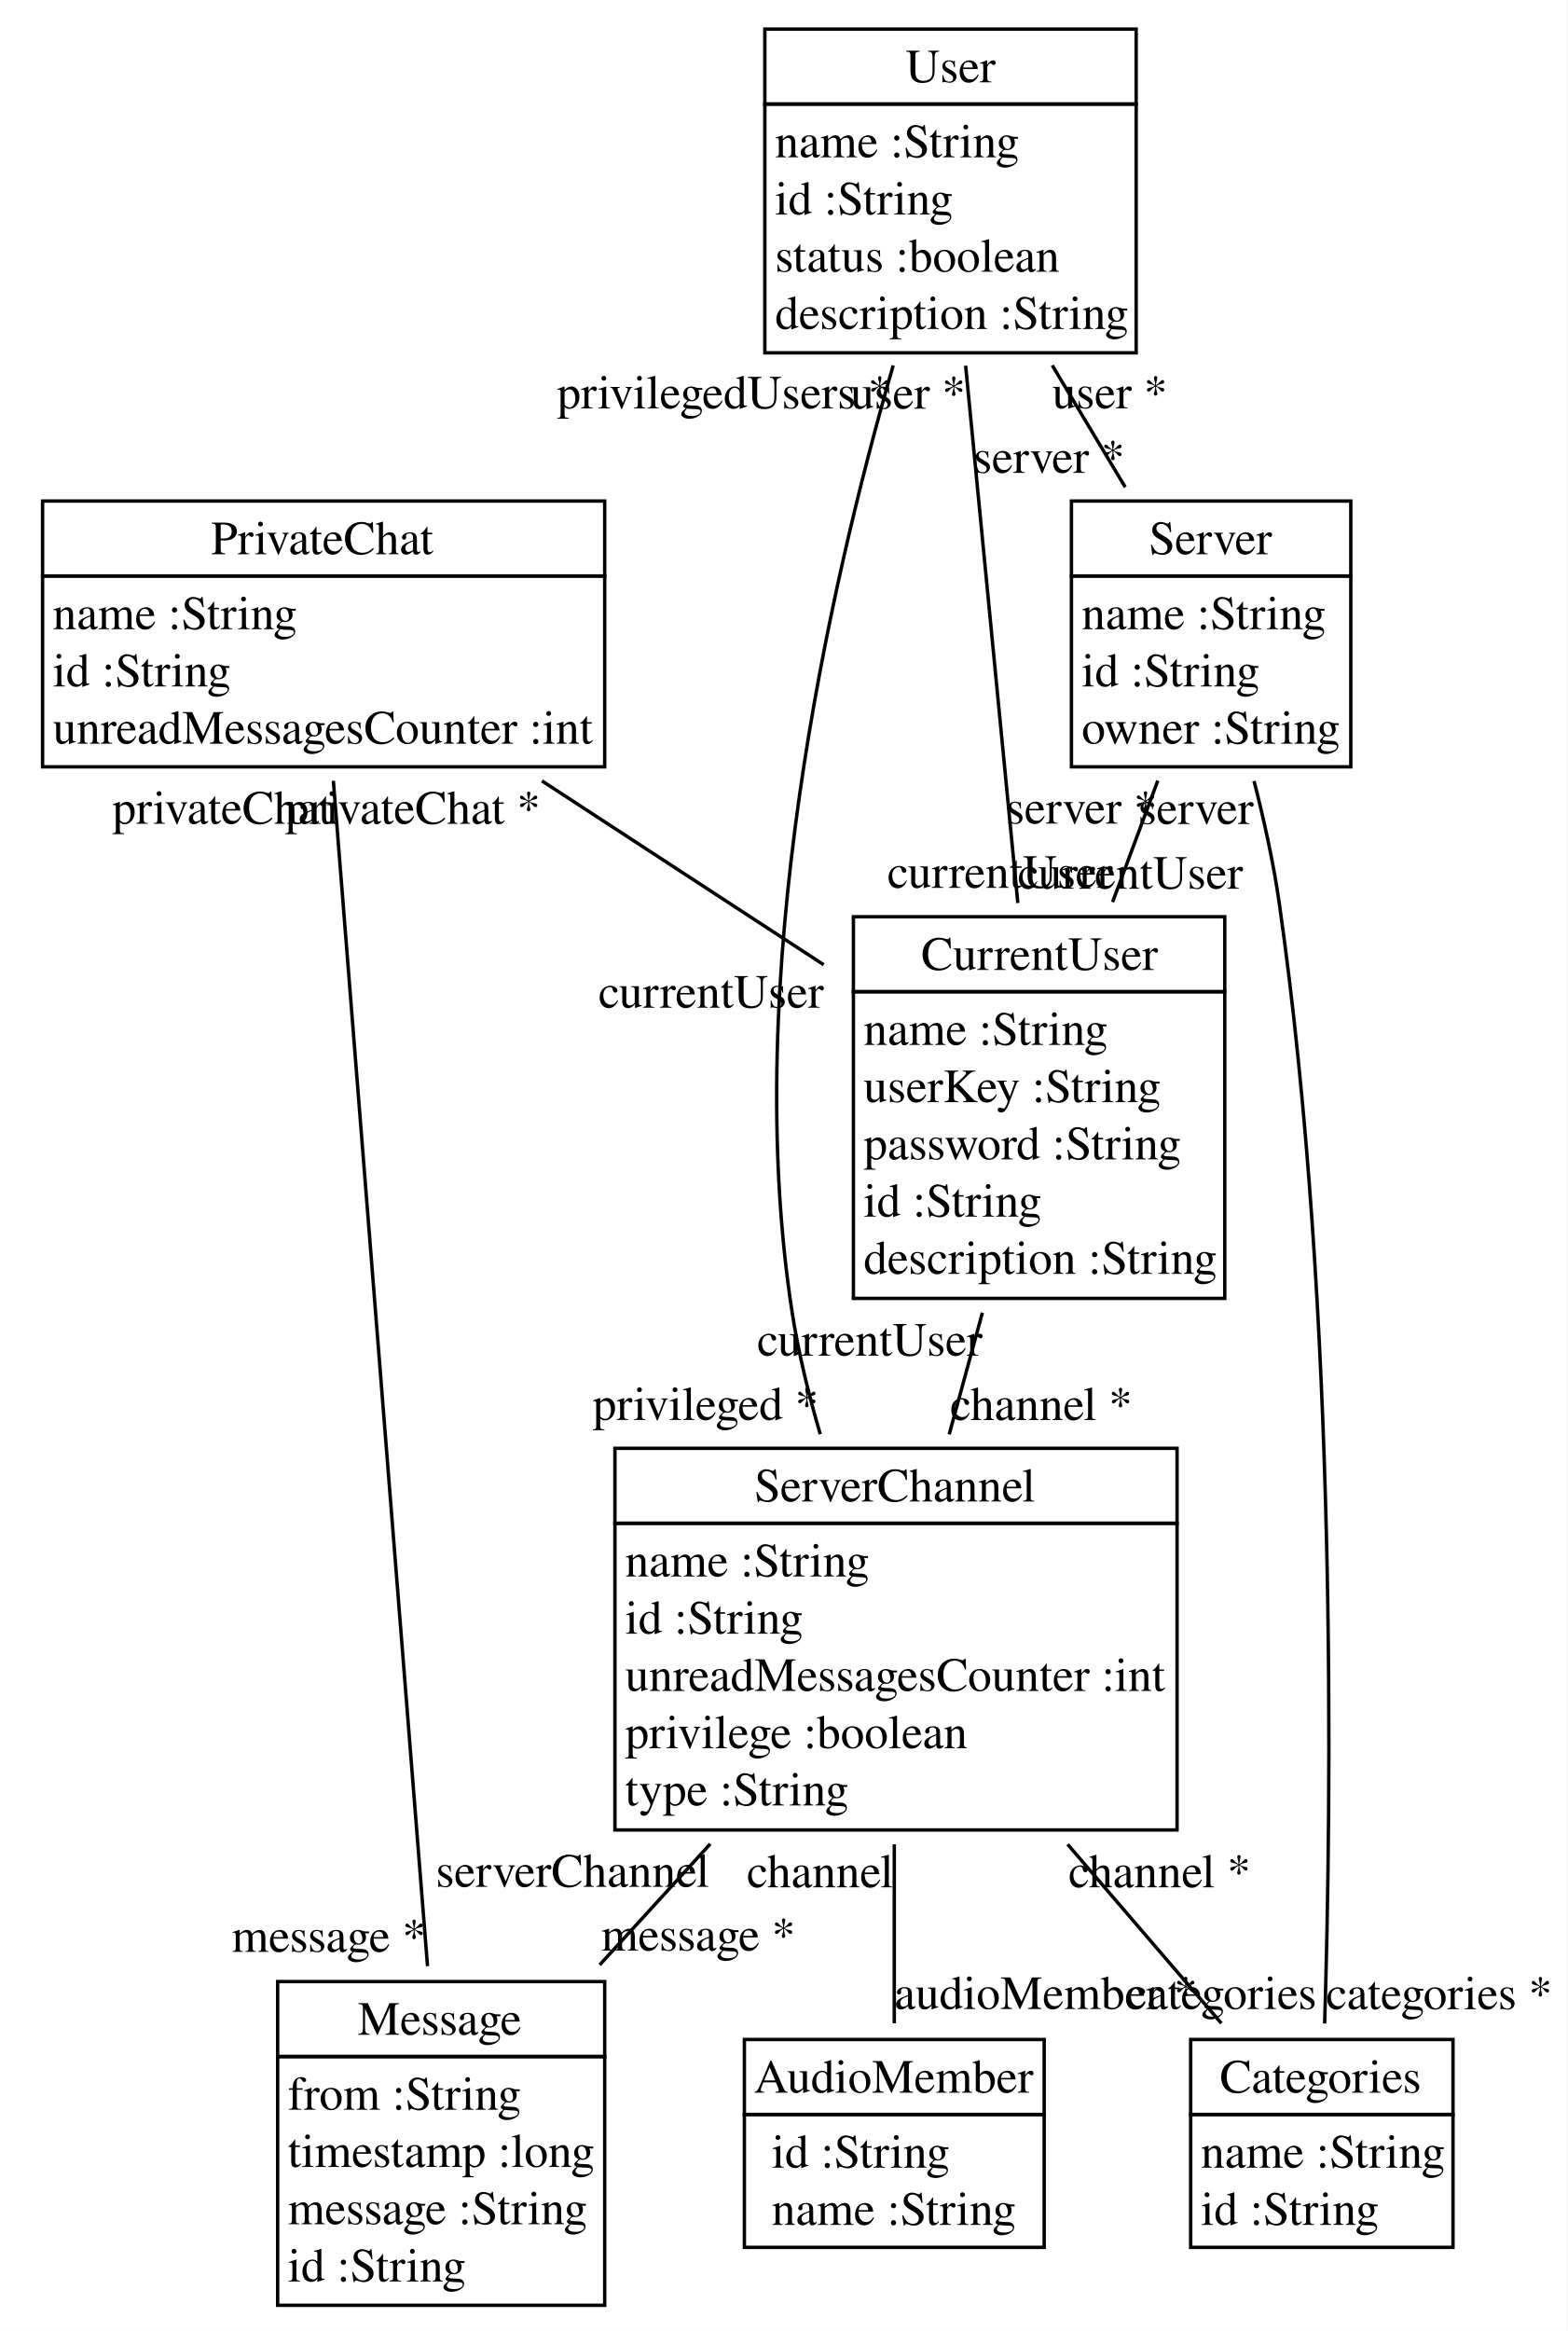
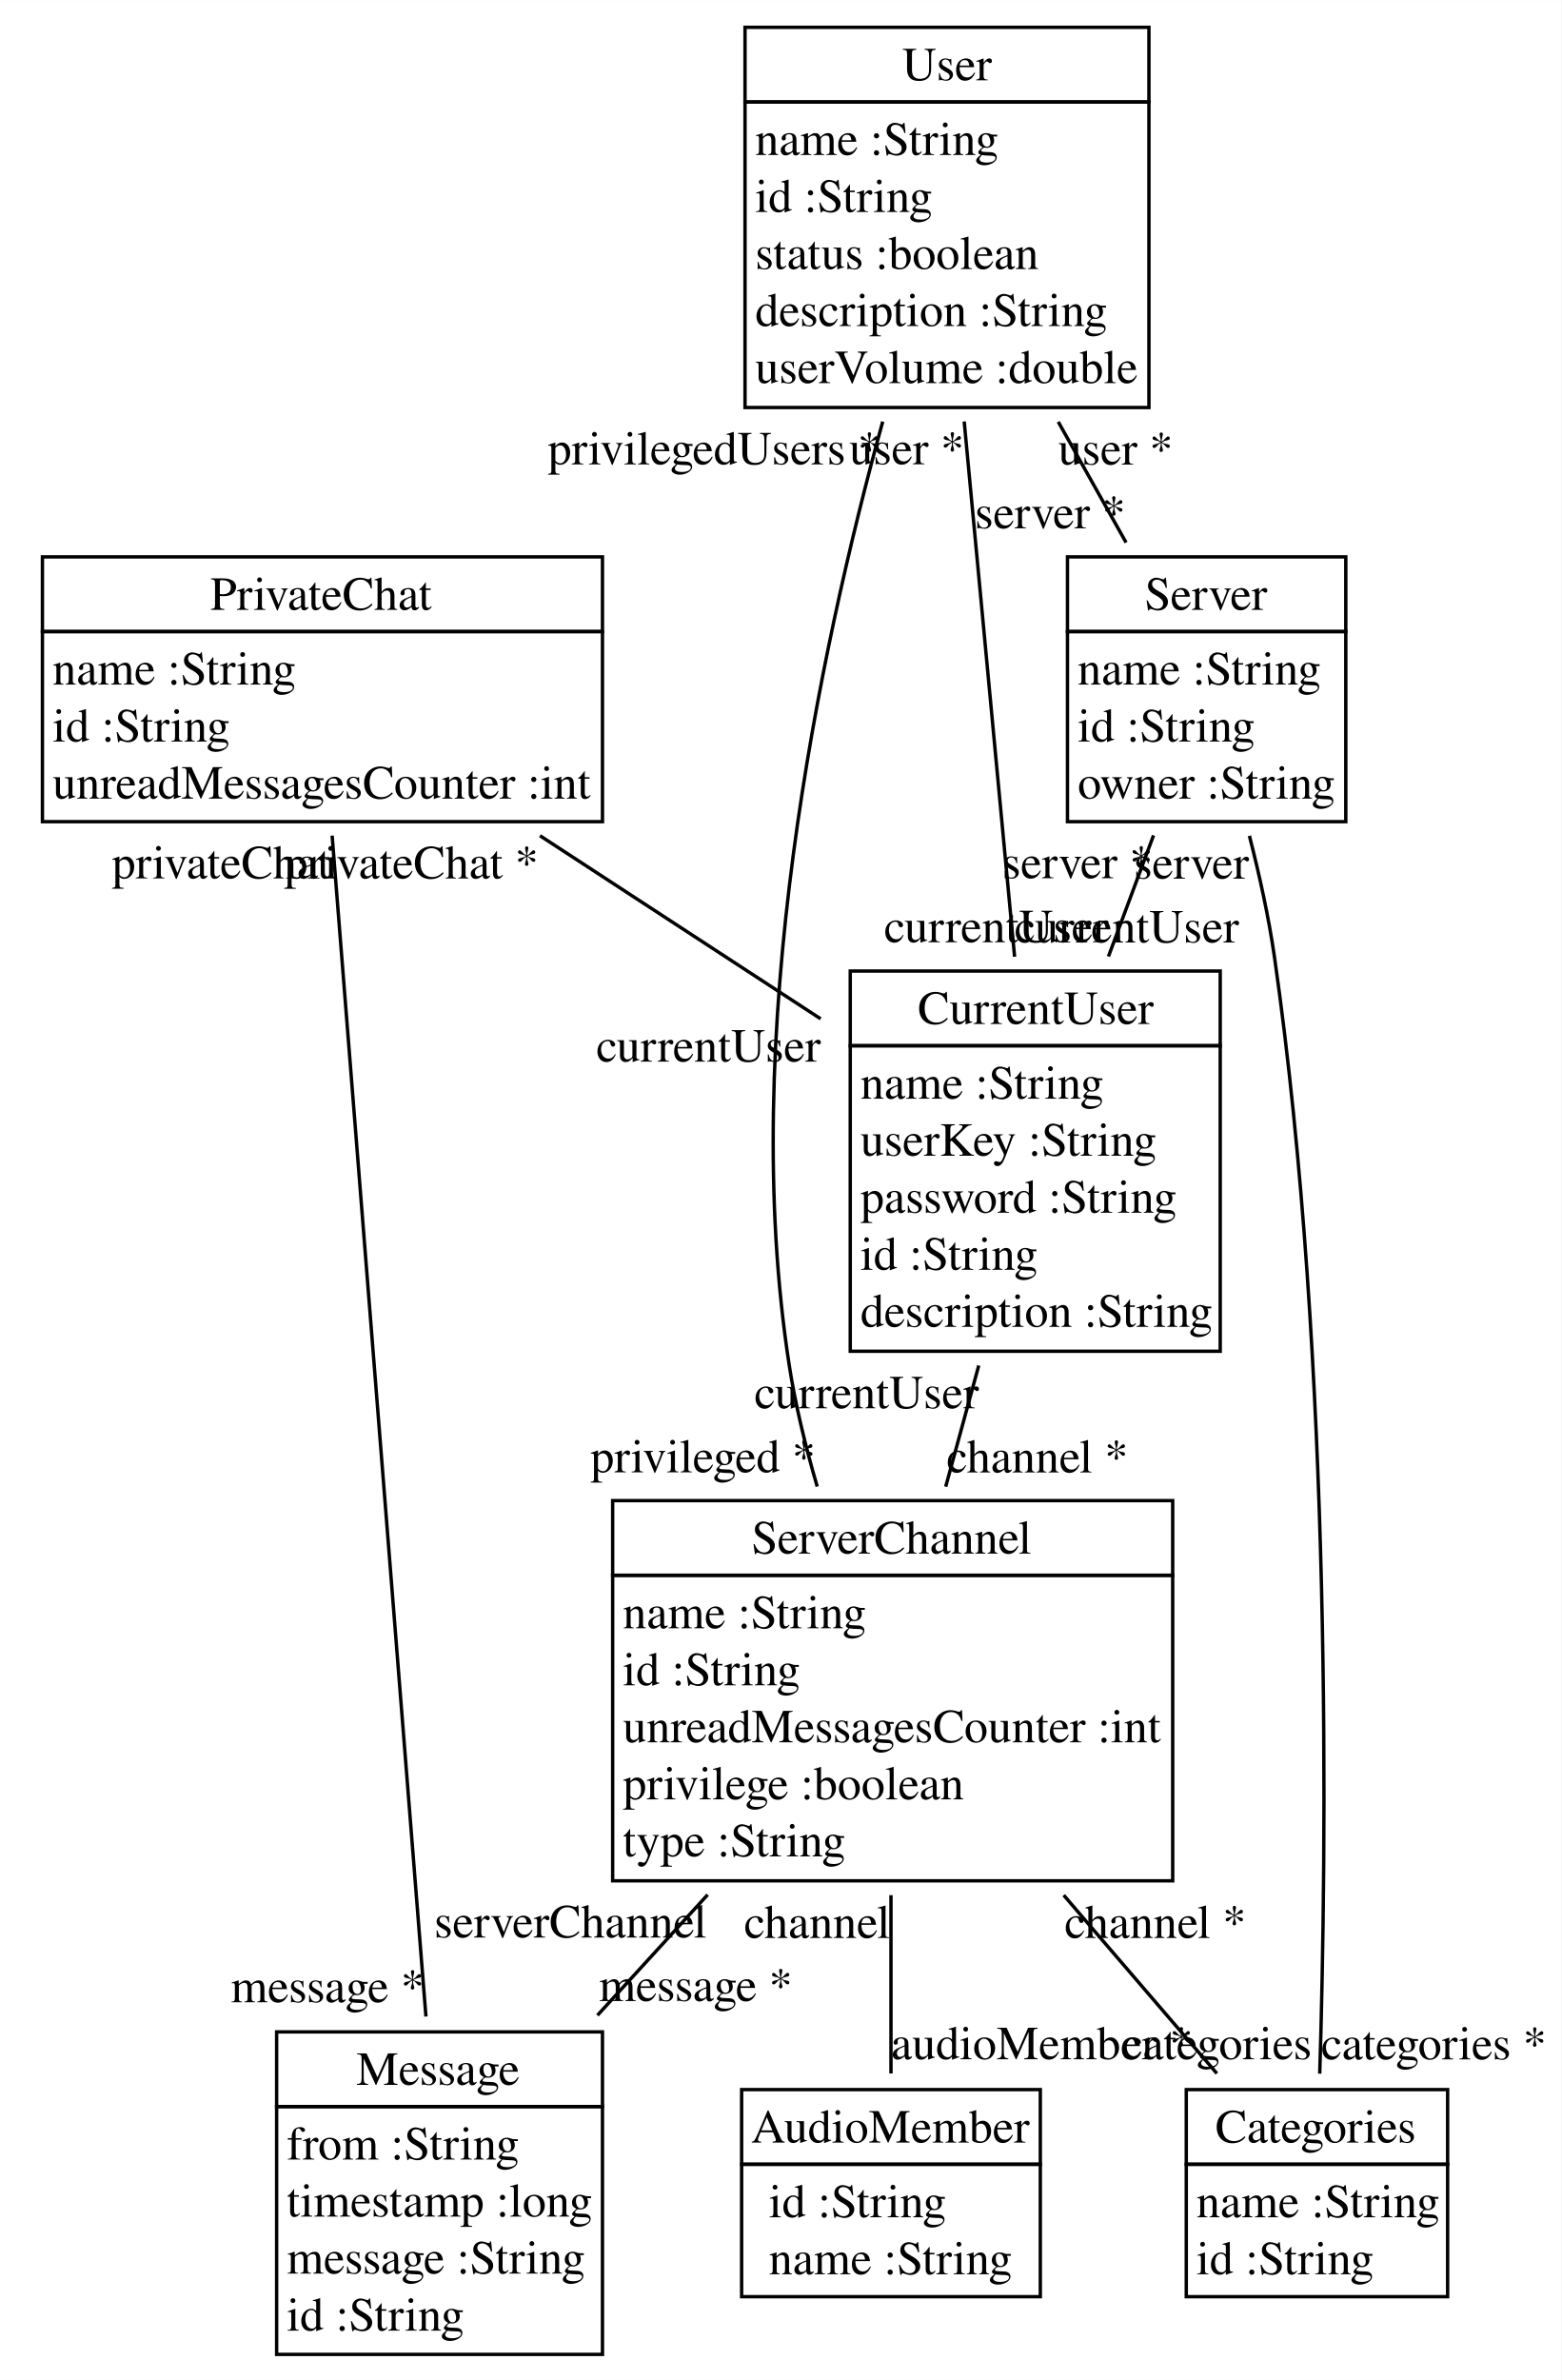
- <svg xmlns="http://www.w3.org/2000/svg" width="460px" height="684px" viewBox="0.00 0.00 460.06 684.00">
-   <g id="graph0" class="graph" transform="scale(1.0 1.0) rotate(0) translate(4 680)">
-     <polygon fill="white" stroke="transparent" points="-4,4 -4,-680 456.06,-680 456.06,4 -4,4" />
+ <svg xmlns="http://www.w3.org/2000/svg" width="460px" height="701px" viewBox="0.00 0.00 460.06 701.00">
+   <g id="graph0" class="graph" transform="scale(1.0 1.0) rotate(0) translate(4 697)">
+     <polygon fill="white" stroke="transparent" points="-4,4 -4,-697 456.06,-697 456.06,4 -4,4" />
    <g id="node1" class="node">
      <polygon fill="none" stroke="black" points="214.5,-59.5 214.5,-81.5 302.5,-81.5 302.5,-59.5 214.5,-59.5" />
      <text text-anchor="start" x="217.29" y="-65.9" font-family="Times,serif" font-size="14.00">AudioMember</text>
      <polygon fill="none" stroke="black" points="214.5,-20.5 214.5,-59.5 302.5,-59.5 302.5,-20.5 214.5,-20.5" />
      <text text-anchor="start" x="222.53" y="-43.9" font-family="Times,serif" font-size="14.00">id :String</text>
      <text text-anchor="start" x="222.53" y="-27.1" font-family="Times,serif" font-size="14.00">name :String</text>
    </g>
    <g id="node7" class="node">
      <polygon fill="none" stroke="black" points="176.5,-233 176.5,-255 341.5,-255 341.5,-233 176.5,-233" />
      <text text-anchor="start" x="217.41" y="-239.4" font-family="Times,serif" font-size="14.00">ServerChannel</text>
      <polygon fill="none" stroke="black" points="176.5,-143 176.5,-233 341.5,-233 341.5,-143 176.5,-143" />
      <text text-anchor="start" x="179.5" y="-217.4" font-family="Times,serif" font-size="14.00">name :String</text>
      <text text-anchor="start" x="179.5" y="-200.6" font-family="Times,serif" font-size="14.00">id :String</text>
      <text text-anchor="start" x="179.5" y="-183.8" font-family="Times,serif" font-size="14.00">unreadMessagesCounter :int</text>
      <text text-anchor="start" x="179.5" y="-167" font-family="Times,serif" font-size="14.00">privilege :boolean</text>
      <text text-anchor="start" x="179.5" y="-150.2" font-family="Times,serif" font-size="14.00">type :String</text>
    </g>
    <g id="edge1" class="edge">
      <path fill="none" stroke="black" d="M258.5,-86.25C258.5,-101.86 258.5,-120.88 258.5,-138.77" />
      <text text-anchor="middle" x="236.73" y="-126.17" font-family="Times,serif" font-size="14.00">channel</text>
      <text text-anchor="middle" x="303.02" y="-90.45" font-family="Times,serif" font-size="14.00">audioMember *</text>
    </g>
    <g id="node2" class="node">
      <polygon fill="none" stroke="black" points="345.5,-59.5 345.5,-81.5 422.5,-81.5 422.5,-59.5 345.5,-59.5" />
      <text text-anchor="start" x="354.07" y="-65.9" font-family="Times,serif" font-size="14.00">Categories</text>
      <polygon fill="none" stroke="black" points="345.5,-20.5 345.5,-59.5 422.5,-59.5 422.5,-20.5 345.5,-20.5" />
      <text text-anchor="start" x="348.5" y="-43.9" font-family="Times,serif" font-size="14.00">name :String</text>
      <text text-anchor="start" x="348.5" y="-27.1" font-family="Times,serif" font-size="14.00">id :String</text>
    </g>
    <g id="node6" class="node">
      <polygon fill="none" stroke="black" points="310.5,-511 310.5,-533 392.5,-533 392.5,-511 310.5,-511" />
      <text text-anchor="start" x="333.23" y="-517.4" font-family="Times,serif" font-size="14.00">Server</text>
      <polygon fill="none" stroke="black" points="310.5,-455 310.5,-511 392.5,-511 392.5,-455 310.5,-455" />
      <text text-anchor="start" x="313.5" y="-495.4" font-family="Times,serif" font-size="14.00">name :String</text>
      <text text-anchor="start" x="313.5" y="-478.6" font-family="Times,serif" font-size="14.00">id :String</text>
      <text text-anchor="start" x="313.5" y="-461.8" font-family="Times,serif" font-size="14.00">owner :String</text>
    </g>
    <g id="edge2" class="edge">
      <path fill="none" stroke="black" d="M384.82,-86.2C386.8,-150.5 388.66,-295.01 371.5,-415 369.82,-426.76 367.05,-439.31 364.1,-450.83" />
      <text text-anchor="middle" x="347" y="-438.23" font-family="Times,serif" font-size="14.00">server</text>
      <text text-anchor="middle" x="418.44" y="-90.4" font-family="Times,serif" font-size="14.00">categories *</text>
    </g>
    <g id="edge3" class="edge">
      <path fill="none" stroke="black" d="M354.51,-86.25C341.09,-101.86 324.76,-120.88 309.39,-138.77" />
      <text text-anchor="middle" x="336.4" y="-126.17" font-family="Times,serif" font-size="14.00">channel *</text>
      <text text-anchor="middle" x="354.51" y="-90.45" font-family="Times,serif" font-size="14.00">categories</text>
    </g>
    <g id="node3" class="node">
      <polygon fill="none" stroke="black" points="246.5,-389 246.5,-411 355.5,-411 355.5,-389 246.5,-389" />
      <text text-anchor="start" x="266.41" y="-395.4" font-family="Times,serif" font-size="14.00">CurrentUser</text>
      <polygon fill="none" stroke="black" points="246.5,-299 246.5,-389 355.5,-389 355.5,-299 246.5,-299" />
      <text text-anchor="start" x="249.5" y="-373.4" font-family="Times,serif" font-size="14.00">name :String</text>
      <text text-anchor="start" x="249.5" y="-356.6" font-family="Times,serif" font-size="14.00">userKey :String</text>
      <text text-anchor="start" x="249.5" y="-339.8" font-family="Times,serif" font-size="14.00">password :String</text>
      <text text-anchor="start" x="249.5" y="-323" font-family="Times,serif" font-size="14.00">id :String</text>
      <text text-anchor="start" x="249.5" y="-306.2" font-family="Times,serif" font-size="14.00">description :String</text>
    </g>
    <g id="node5" class="node">
      <polygon fill="none" stroke="black" points="8.5,-511 8.5,-533 173.5,-533 173.5,-511 8.5,-511" />
      <text text-anchor="start" x="57.95" y="-517.4" font-family="Times,serif" font-size="14.00">PrivateChat</text>
      <polygon fill="none" stroke="black" points="8.5,-455 8.5,-511 173.5,-511 173.5,-455 8.5,-455" />
      <text text-anchor="start" x="11.5" y="-495.4" font-family="Times,serif" font-size="14.00">name :String</text>
      <text text-anchor="start" x="11.5" y="-478.6" font-family="Times,serif" font-size="14.00">id :String</text>
      <text text-anchor="start" x="11.5" y="-461.8" font-family="Times,serif" font-size="14.00">unreadMessagesCounter :int</text>
    </g>
    <g id="edge5" class="edge">
      <path fill="none" stroke="black" d="M237.78,-396.92C211.67,-413.95 181.38,-433.71 155.08,-450.87" />
      <text text-anchor="middle" x="117.18" y="-438.27" font-family="Times,serif" font-size="14.00">privateChat *</text>
      <text text-anchor="middle" x="204.74" y="-384.32" font-family="Times,serif" font-size="14.00">currentUser</text>
    </g>
    <g id="edge6" class="edge">
      <path fill="none" stroke="black" d="M322.57,-415.29C327.04,-427.3 331.65,-439.69 335.85,-450.95" />
      <text text-anchor="middle" x="313.5" y="-438.35" font-family="Times,serif" font-size="14.00">server *</text>
      <text text-anchor="middle" x="289.54" y="-419.49" font-family="Times,serif" font-size="14.00">currentUser</text>
    </g>
    <g id="node8" class="node">
-       <polygon fill="none" stroke="black" points="220.5,-649.5 220.5,-671.5 329.5,-671.5 329.5,-649.5 220.5,-649.5" />
-       <text text-anchor="start" x="261.79" y="-655.9" font-family="Times,serif" font-size="14.00">User</text>
-       <polygon fill="none" stroke="black" points="220.5,-576.5 220.5,-649.5 329.5,-649.5 329.5,-576.5 220.5,-576.5" />
-       <text text-anchor="start" x="223.5" y="-633.9" font-family="Times,serif" font-size="14.00">name :String</text>
-       <text text-anchor="start" x="223.5" y="-617.1" font-family="Times,serif" font-size="14.00">id :String</text>
-       <text text-anchor="start" x="223.5" y="-600.3" font-family="Times,serif" font-size="14.00">status :boolean</text>
-       <text text-anchor="start" x="223.5" y="-583.5" font-family="Times,serif" font-size="14.00">description :String</text>
+       <polygon fill="none" stroke="black" points="215.5,-667 215.5,-689 334.5,-689 334.5,-667 215.5,-667" />
+       <text text-anchor="start" x="261.79" y="-673.4" font-family="Times,serif" font-size="14.00">User</text>
+       <polygon fill="none" stroke="black" points="215.5,-577 215.5,-667 334.5,-667 334.5,-577 215.5,-577" />
+       <text text-anchor="start" x="218.5" y="-651.4" font-family="Times,serif" font-size="14.00">name :String</text>
+       <text text-anchor="start" x="218.5" y="-634.6" font-family="Times,serif" font-size="14.00">id :String</text>
+       <text text-anchor="start" x="218.5" y="-617.8" font-family="Times,serif" font-size="14.00">status :boolean</text>
+       <text text-anchor="start" x="218.5" y="-601" font-family="Times,serif" font-size="14.00">description :String</text>
+       <text text-anchor="start" x="218.5" y="-584.2" font-family="Times,serif" font-size="14.00">userVolume :double</text>
    </g>
    <g id="edge7" class="edge">
-       <path fill="none" stroke="black" d="M294.76,-415.04C290.17,-462.27 283.8,-527.81 279.44,-572.72" />
-       <text text-anchor="middle" x="262.53" y="-560.12" font-family="Times,serif" font-size="14.00">user *</text>
-       <text text-anchor="middle" x="327.8" y="-419.24" font-family="Times,serif" font-size="14.00">currentUser</text>
+       <path fill="none" stroke="black" d="M294.92,-415.21C290.54,-461.78 284.45,-526.35 280.07,-572.89" />
+       <text text-anchor="middle" x="263.16" y="-560.29" font-family="Times,serif" font-size="14.00">user *</text>
+       <text text-anchor="middle" x="327.96" y="-419.41" font-family="Times,serif" font-size="14.00">currentUser</text>
    </g>
    <g id="node4" class="node">
      <polygon fill="none" stroke="black" points="77.5,-76.5 77.5,-98.5 173.5,-98.5 173.5,-76.5 77.5,-76.5" />
      <text text-anchor="start" x="101.01" y="-82.9" font-family="Times,serif" font-size="14.00">Message</text>
      <polygon fill="none" stroke="black" points="77.5,-3.5 77.5,-76.5 173.5,-76.5 173.5,-3.5 77.5,-3.5" />
      <text text-anchor="start" x="80.5" y="-60.9" font-family="Times,serif" font-size="14.00">from :String</text>
      <text text-anchor="start" x="80.5" y="-44.1" font-family="Times,serif" font-size="14.00">timestamp :long</text>
      <text text-anchor="start" x="80.5" y="-27.3" font-family="Times,serif" font-size="14.00">message :String</text>
      <text text-anchor="start" x="80.5" y="-10.5" font-family="Times,serif" font-size="14.00">id :String</text>
    </g>
    <g id="edge8" class="edge">
      <path fill="none" stroke="black" d="M121.49,-103.03C114.52,-190.71 100.32,-369.45 93.85,-450.89" />
      <text text-anchor="middle" x="61.19" y="-438.29" font-family="Times,serif" font-size="14.00">privateChat</text>
      <text text-anchor="middle" x="92.52" y="-107.23" font-family="Times,serif" font-size="14.00">message *</text>
    </g>
    <g id="edge9" class="edge">
      <path fill="none" stroke="black" d="M172.02,-103.39C182.5,-114.86 193.72,-127.13 204.49,-138.91" />
      <text text-anchor="middle" x="164.06" y="-126.31" font-family="Times,serif" font-size="14.00">serverChannel</text>
      <text text-anchor="middle" x="200.98" y="-107.59" font-family="Times,serif" font-size="14.00">message *</text>
    </g>
    <g id="edge11" class="edge">
-       <path fill="none" stroke="black" d="M326.29,-537.08C319.45,-548.49 311.96,-560.98 304.87,-572.82" />
-       <text text-anchor="middle" x="321.78" y="-560.22" font-family="Times,serif" font-size="14.00">user *</text>
-       <text text-anchor="middle" x="303.94" y="-541.28" font-family="Times,serif" font-size="14.00">server *</text>
+       <path fill="none" stroke="black" d="M327.77,-537.22C321.45,-548.47 314.51,-560.82 307.78,-572.79" />
+       <text text-anchor="middle" x="324.69" y="-560.19" font-family="Times,serif" font-size="14.00">user *</text>
+       <text text-anchor="middle" x="305.42" y="-541.42" font-family="Times,serif" font-size="14.00">server *</text>
    </g>
    <g id="edge4" class="edge">
      <path fill="none" stroke="black" d="M274.62,-259.1C277.81,-270.81 281.16,-283.1 284.36,-294.8" />
      <text text-anchor="middle" x="251.32" y="-282.2" font-family="Times,serif" font-size="14.00">currentUser</text>
      <text text-anchor="middle" x="301.64" y="-263.3" font-family="Times,serif" font-size="14.00">channel *</text>
    </g>
    <g id="edge10" class="edge">
-       <path fill="none" stroke="black" d="M236.77,-259.14C233.34,-270.87 230.32,-283.21 228.5,-295 213.37,-393.18 239.51,-508.2 258.18,-572.79" />
-       <text text-anchor="middle" x="208.61" y="-560.19" font-family="Times,serif" font-size="14.00">privilegedUsers *</text>
+       <path fill="none" stroke="black" d="M236.77,-259.14C233.34,-270.87 230.32,-283.21 228.5,-295 213.52,-392.17 237.49,-505.5 256.07,-572.86" />
+       <text text-anchor="middle" x="206.51" y="-560.26" font-family="Times,serif" font-size="14.00">privilegedUsers *</text>
      <text text-anchor="middle" x="203.14" y="-263.34" font-family="Times,serif" font-size="14.00">privileged *</text>
    </g>
  </g>
</svg>
